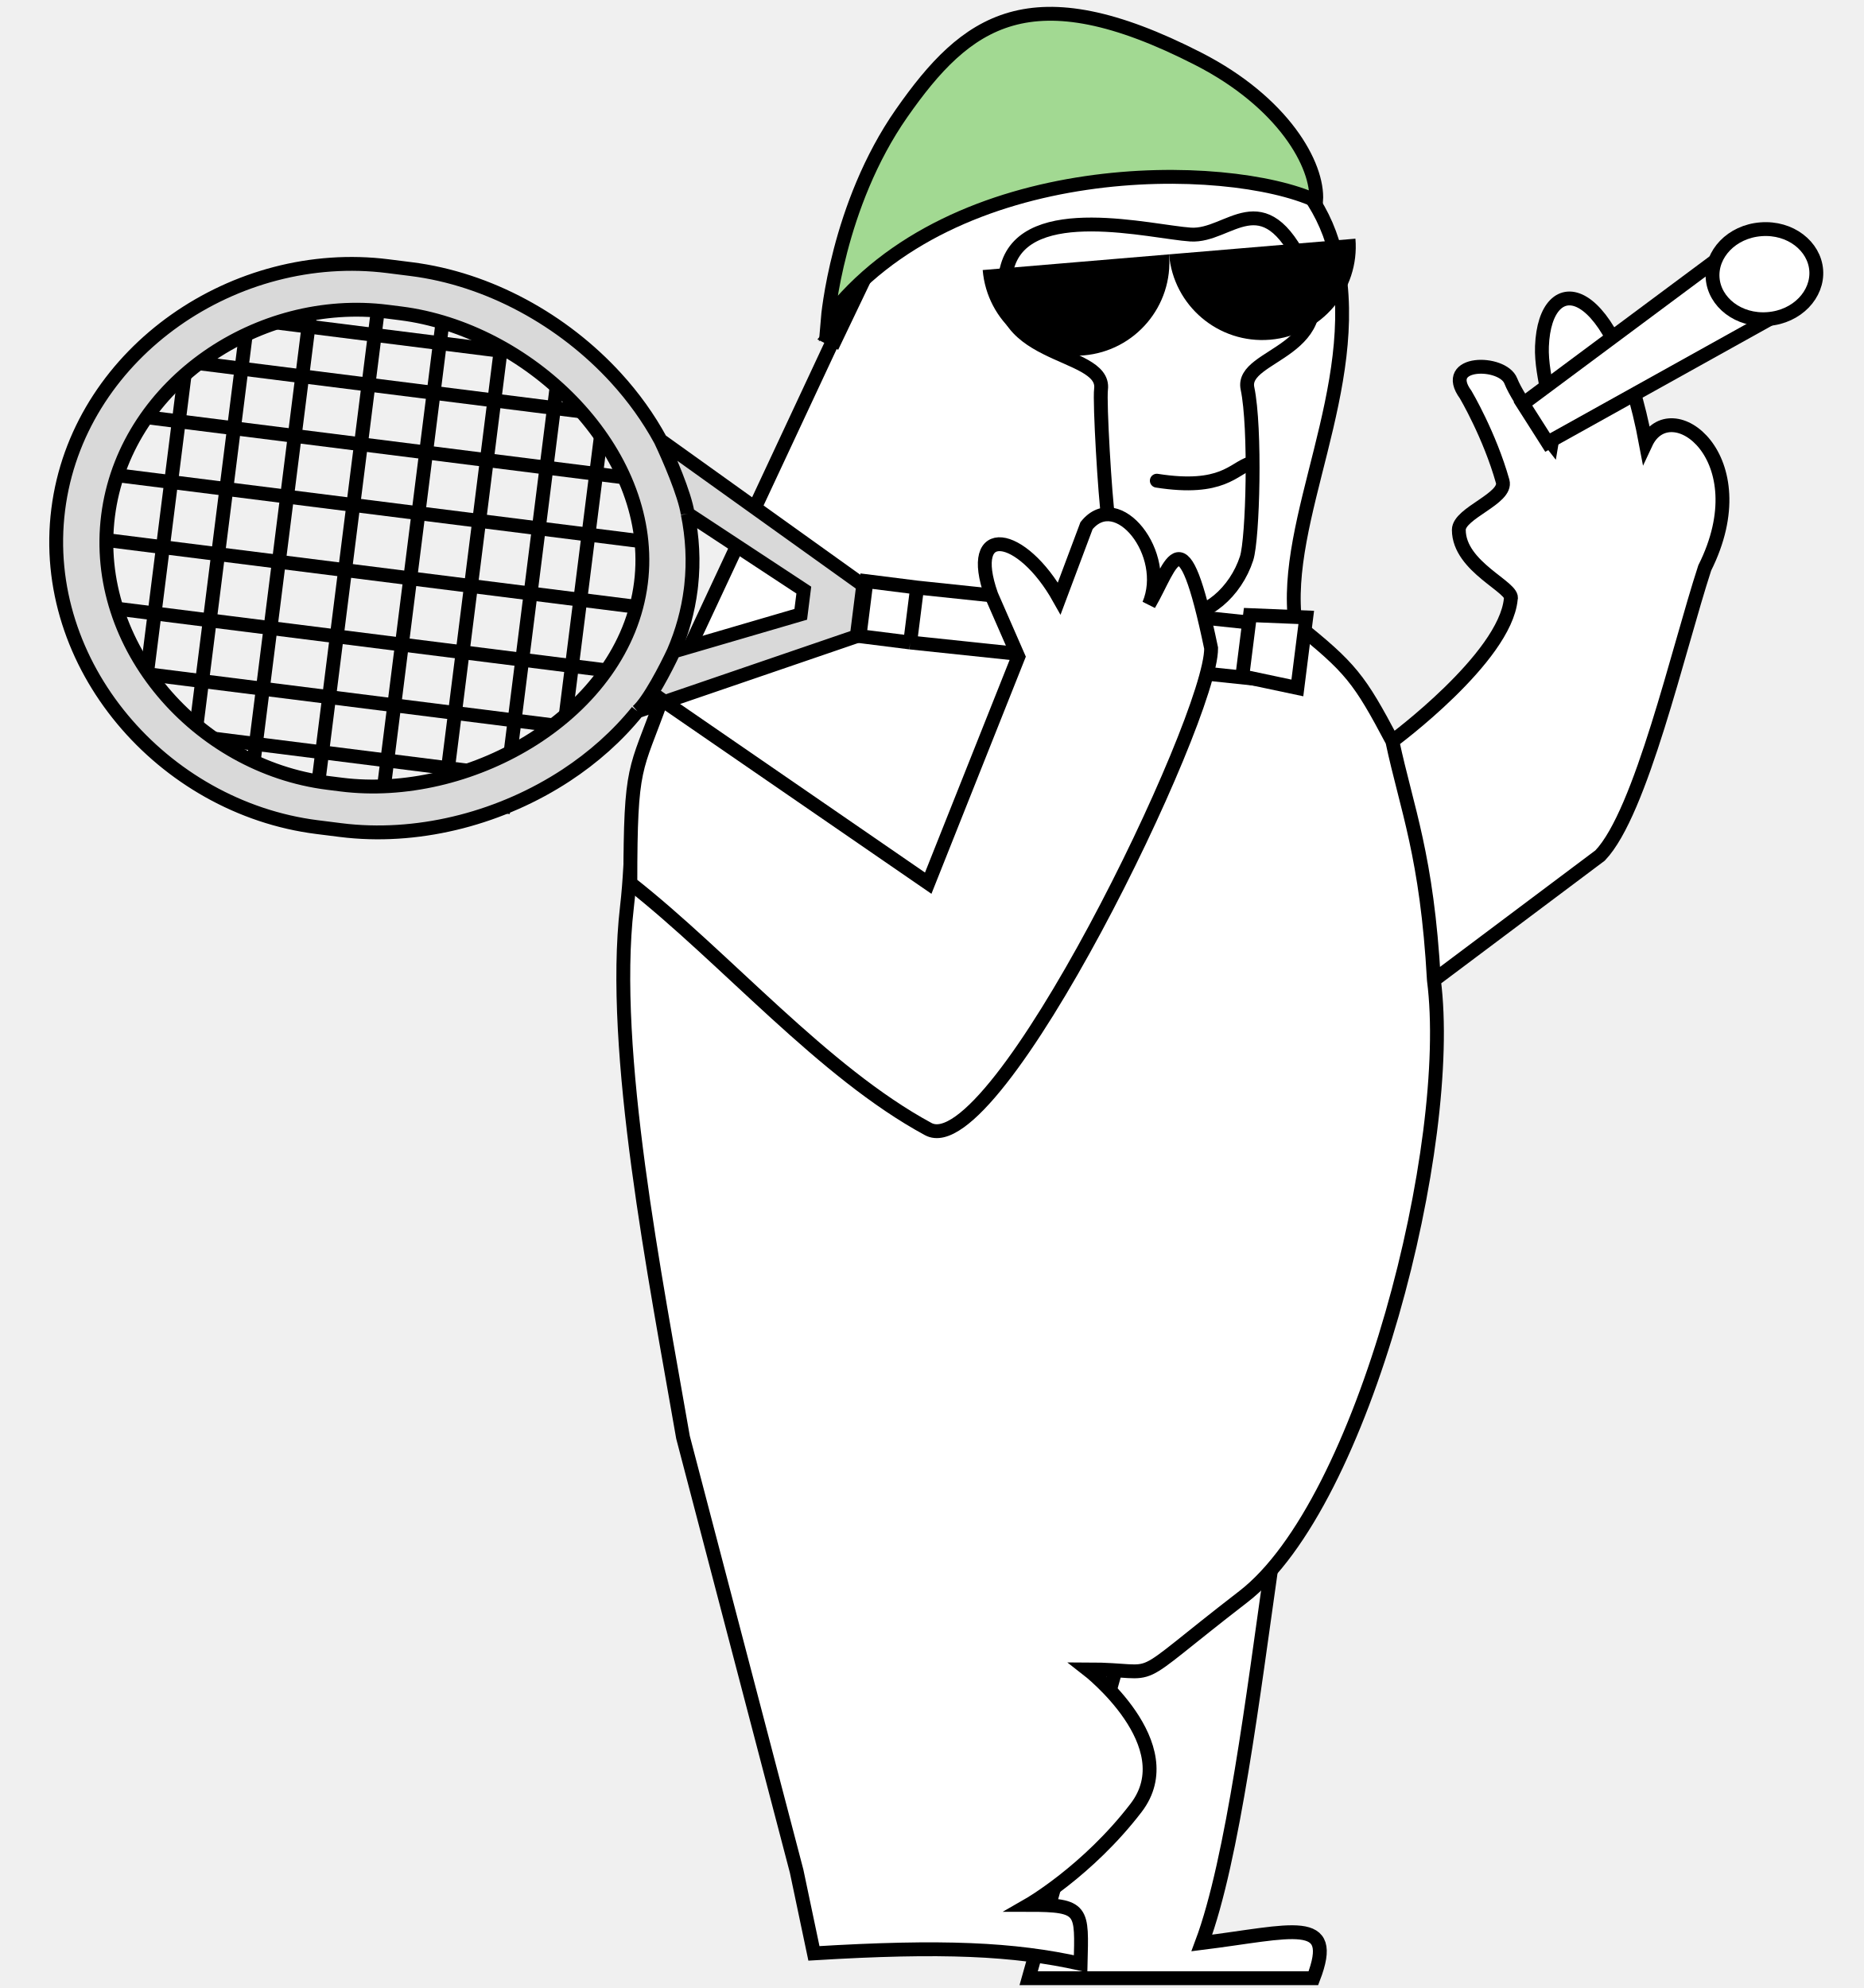
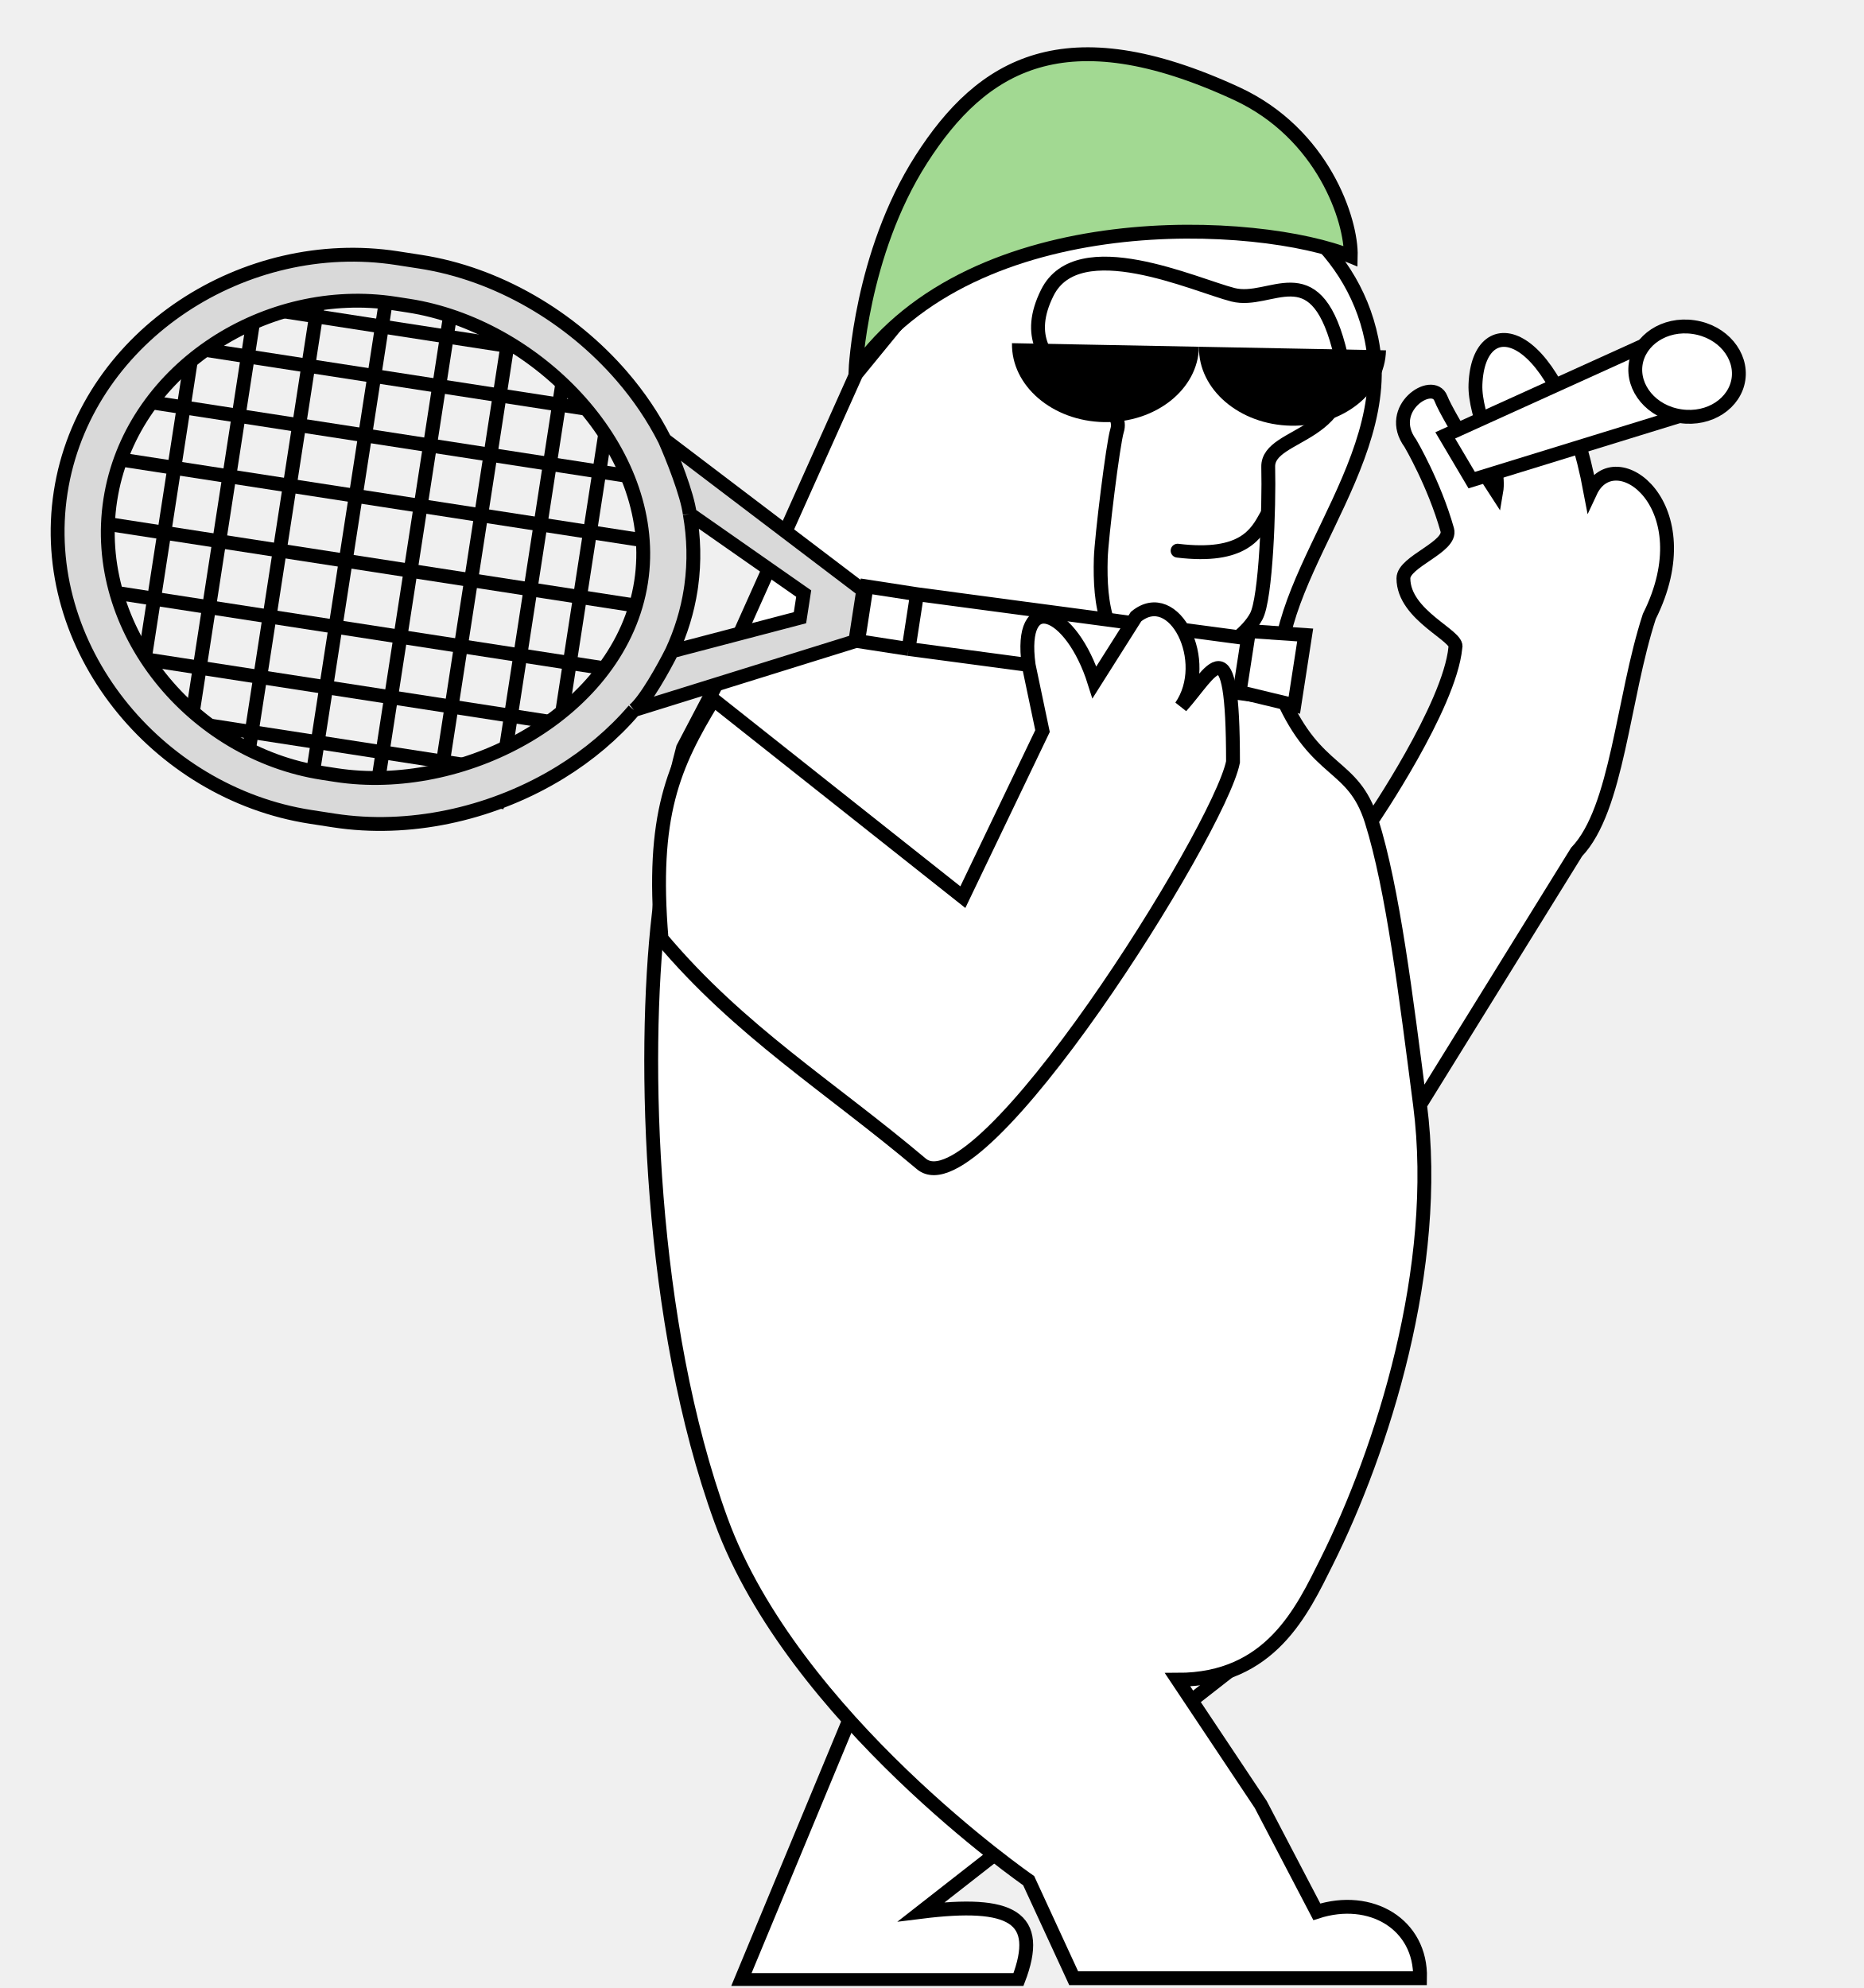
<svg xmlns="http://www.w3.org/2000/svg" width="269" height="287" viewBox="0 0 269 287" fill="none">
-   <g clip-path="url(#clip0_355_2633)">
-     <path d="M189.6 285.59C193.119 276.452 186.5 278.88 173.5 280.5C178 268.5 181 244 183.5 226.5L161.5 239.5L148.5 285.59L189.6 285.59Z" fill="white" stroke="black" stroke-width="2" stroke-linecap="round" />
-     <path d="M90.501 131C88.087 151.748 94.615 184.507 98.6 207.5L115 270.125L117.5 282C136.046 280.868 146.373 281.357 156 283.5C156.182 275.723 156.5 275 148.5 275C148.5 275 157 270.125 164 261C171 251.874 157 241 157 241C168.446 241.008 162.001 244 179.501 230.5C197.001 217 210.041 164.952 207.001 141.5L231 123.5C236.922 117.303 242.238 93.838 246.1 81.991C254.1 65.991 241.099 56.491 237.6 63.991C233.099 39.991 223.041 38.622 222.6 49.991C222.418 54.672 224.729 59.762 224 63.991C224 63.991 219.274 57.981 218.1 54.991C216.926 52 207.927 51.991 211.6 56.991C211.6 56.991 215.054 62.836 216.926 69.491C217.623 71.965 210.6 74.051 210.6 76.491C210.6 81.899 218.724 84.827 218.1 86.491C217.273 94.991 201 107 201 107C196.227 98 195.045 96.422 187 90C185 75 196.777 56.003 193.001 37.5C187.234 9.242 138.768 7.252 129.571 30.028L121.5 46.5L98.6 95.5L93.501 107C90.672 117.54 91.468 122.686 90.501 131Z" fill="white" />
-     <path d="M201 107C196.227 98 195.045 96.422 187 90C185 75 196.777 56.003 193.001 37.5C187.234 9.242 138.768 7.252 129.571 30.028L121.5 46.5L98.6 95.5L93.501 107C90.672 117.54 91.468 122.686 90.501 131C88.087 151.748 94.615 184.507 98.6 207.5L115 270.125L117.5 282C136.046 280.868 146.373 281.357 156 283.5C156.182 275.723 156.5 275 148.5 275C148.5 275 157 270.125 164 261C171 251.874 157 241 157 241C168.446 241.008 162.001 244 179.501 230.5C197.001 217 210.041 164.952 207.001 141.5M201 107C203.084 116.798 206.001 123.5 207.001 141.5M201 107C201 107 217.273 94.991 218.1 86.491C218.724 84.827 210.6 81.899 210.6 76.491C210.6 74.051 217.623 71.965 216.926 69.491C215.054 62.836 211.6 56.991 211.6 56.991C207.927 51.991 216.926 52 218.1 54.991C219.274 57.981 224 63.991 224 63.991C224.729 59.762 222.418 54.672 222.6 49.991C223.041 38.622 233.099 39.991 237.6 63.991C241.099 56.491 254.1 65.991 246.1 81.991C242.238 93.838 236.922 117.303 231 123.5L207.001 141.5" stroke="black" stroke-width="2" stroke-linecap="round" />
-     <path d="M179.961 80.603C180.871 77.784 181.289 61.779 180.089 56.066C179.013 50.943 194.159 50.957 188.219 38.464C182.279 25.971 177.491 34.226 171.879 33.862C166.266 33.499 148.197 28.83 145.44 38.434C141.53 52.05 159.673 50.3 158.949 56.169C158.711 58.096 159.528 71.84 159.981 74.766C160.977 81.197 163.068 87.936 170.012 88.761C174.033 89.239 178.389 85.474 179.961 80.603Z" stroke="black" stroke-width="2" stroke-linecap="round" />
-     <path d="M180.5 66.895C178.081 67.621 176.5 70.895 167 69.395" stroke="black" stroke-width="2" stroke-linecap="round" />
-     <path d="M130.174 16.326C139.496 2.997 148.696 -3.942 173 8.5C185.254 14.773 190.343 23.831 190 29C177.263 23.137 137.639 22.314 119.5 46C119.5 46 120.852 29.655 130.174 16.326Z" fill="#A2D992" stroke="black" stroke-width="2" />
-     <path d="M168.768 36.722C169.393 44.151 163.877 50.681 156.448 51.306C149.018 51.931 142.488 46.415 141.863 38.986C141.863 38.986 147.886 38.479 155.316 37.854C162.745 37.229 168.768 36.722 168.768 36.722Z" fill="black" />
-     <path d="M195.673 34.458C196.299 41.887 190.783 48.417 183.353 49.042C175.923 49.667 169.394 44.151 168.769 36.722C168.769 36.722 174.791 36.215 182.221 35.59C189.651 34.965 195.673 34.458 195.673 34.458Z" fill="black" />
-     <path d="M257.354 45.003L223.414 63.891L219.856 58.299L251.908 34.453L257.354 45.003Z" fill="white" stroke="black" stroke-width="2" />
-     <path d="M17.373 87.933L87.027 96.709" stroke="black" stroke-width="2" />
-     <path d="M15.709 78.008L91.579 87.567" stroke="black" stroke-width="2" />
-     <path d="M16.894 68.604L92.764 78.163" stroke="black" stroke-width="2" />
-     <path d="M17.998 59.837L93.868 69.397" stroke="black" stroke-width="2" />
-     <path d="M19.083 51.23L92.563 60.488" stroke="black" stroke-width="2" />
-     <path d="M30.666 45.403L85.816 52.351" stroke="black" stroke-width="2" />
-     <path d="M13.399 96.338L89.27 105.897" stroke="black" stroke-width="2" />
-     <path d="M22.118 105.532L77.108 112.461" stroke="black" stroke-width="2" />
-     <path d="M45.155 42.209L36.379 111.863" stroke="black" stroke-width="2" />
-     <path d="M55.08 40.544L45.521 116.415" stroke="black" stroke-width="2" />
-     <path d="M64.484 41.73L54.925 117.6" stroke="black" stroke-width="2" />
-     <path d="M73.251 42.834L63.692 118.704" stroke="black" stroke-width="2" />
-     <path d="M81.319 48.193L72.6 117.398" stroke="black" stroke-width="2" />
-     <path d="M87.686 55.502L80.737 110.651" stroke="black" stroke-width="2" />
-     <path d="M36.237 42.304L27.478 111.823" stroke="black" stroke-width="2" />
-     <path d="M27.556 46.954L20.627 101.944" stroke="black" stroke-width="2" />
-     <path d="M124.083 91.834L125.083 83.901L132.393 84.822L182.283 90.073L181.283 98.006L131.394 92.755L124.083 91.834Z" fill="white" />
-     <path d="M131.394 92.755L181.283 98.006L182.283 90.073L132.393 84.822M131.394 92.755L124.083 91.834L125.083 83.901L132.393 84.822M131.394 92.755L132.393 84.822" stroke="black" stroke-width="2" />
-     <path d="M179.34 97.632L180.453 88.802L188.573 89.134L187.29 99.316L179.34 97.632Z" fill="white" stroke="black" stroke-width="2" />
-     <path fill-rule="evenodd" clip-rule="evenodd" d="M8.551 72.517C11.932 50.659 34.032 35.659 55.982 38.425L59.368 38.852C70.531 40.258 81.302 46.206 88.935 54.57C91.445 57.321 93.622 60.344 95.365 63.561L124.609 84.501L123.683 91.847L92.015 102.688C89.139 106.255 85.625 109.371 81.707 111.94C72.533 117.955 61.071 121.043 50.215 119.952L49.166 119.833L45.778 119.407C23.48 116.597 5.579 95.988 8.404 73.564L8.551 72.517ZM99.278 74.161C99.968 77.536 100.167 81.017 99.781 84.541L99.719 85.069C99.322 88.219 98.478 91.222 97.263 94.051L115.599 88.687L116.04 85.189L115.78 85.018L99.278 74.161ZM15.598 74.47C13.231 93.256 28.525 110.654 47.311 113.021L49.265 113.267L50.148 113.367C59.294 114.287 69.136 111.707 77.052 106.647C85.223 101.423 91.343 93.555 92.526 84.162L92.623 83.283C93.459 74.201 89.526 65.408 83.112 58.542C76.699 51.677 67.805 46.736 58.717 45.358L57.836 45.236L55.883 44.99C37.39 42.66 18.562 55.28 15.721 73.594L15.598 74.47Z" fill="#D9D9D9" />
-     <path d="M95.365 63.561C93.622 60.344 91.445 57.321 88.935 54.57C81.302 46.206 70.531 40.258 59.368 38.852L55.982 38.425C34.032 35.659 11.932 50.659 8.551 72.517L8.404 73.564C5.579 95.988 23.48 116.597 45.778 119.407L49.166 119.833L50.215 119.952C61.071 121.043 72.533 117.955 81.707 111.94C85.625 109.371 89.139 106.255 92.015 102.688M95.365 63.561L124.609 84.501L123.683 91.847L92.015 102.688M95.365 63.561C96.49 65.911 98.848 71.322 99.278 74.161M92.015 102.688C93.65 101.289 96.195 96.347 97.263 94.051M99.278 74.161C99.968 77.536 100.167 81.017 99.781 84.541L99.719 85.069C99.322 88.219 98.478 91.222 97.263 94.051M99.278 74.161L115.78 85.018L116.04 85.189L115.599 88.687L97.263 94.051M15.598 74.47C13.231 93.256 28.525 110.654 47.311 113.021L49.265 113.267L50.148 113.367C59.294 114.287 69.136 111.707 77.052 106.647C85.223 101.423 91.343 93.555 92.526 84.162L92.623 83.283C93.459 74.201 89.526 65.408 83.112 58.542C76.699 51.677 67.805 46.736 58.717 45.358L57.836 45.236L55.883 44.99C37.39 42.66 18.562 55.28 15.721 73.594L15.598 74.47Z" stroke="black" stroke-width="2" />
-     <path d="M174.84 93.572C174.922 103.77 143.732 168.265 134 163C118.826 154.79 104.791 138.336 91.001 127.5C91 110 91.739 111.538 95.5 101L134 127.5L147.008 94.816L143.108 85.899C139.394 75.419 147.481 76.692 152.916 86.392L156.855 75.886C161.322 70.359 168.946 79.989 165.866 87.27C169.252 81.457 170.66 73.503 174.84 93.572Z" fill="white" stroke="black" stroke-width="2" />
-     <path d="M254.217 33.098C258.468 32.771 261.926 35.538 262.193 39.004C262.459 42.47 259.464 45.733 255.213 46.06C250.962 46.387 247.503 43.62 247.237 40.154C246.971 36.688 249.966 33.425 254.217 33.098Z" fill="white" stroke="black" stroke-width="2" />
-     <path d="M121 50.5L118 49L126.5 39L121 50.5Z" fill="black" />
+   <g clip-path="url(#clip0_355_2498)">
+     <path d="M147 285.852C150.519 276.714 146.001 274.381 133 276L176.5 242L127.501 236.5L107 285.852L147 285.852Z" fill="white" stroke="black" stroke-width="2" stroke-linecap="round" />
+     <path d="M95.1 131.991C92.686 152.739 93.701 191 104.101 219.5C114.5 248 148.5 271.5 148.5 271.5L155 285.59L205 285.59C205.182 277.813 197.91 273.468 190.101 276L182 260.5L170 242.5C183.454 242.509 188 232.5 191.5 225.5C199.515 209.47 208.041 182.952 205 159.5L227.6 123C233.522 116.804 234.238 100.838 238.1 88.991C246.101 72.991 233.1 63.491 229.6 70.991C225.1 46.991 213.441 44.131 213 55.5C212.819 60.181 216.73 66.762 216 70.991C216 70.991 209.174 60.491 208 57.5C206.826 54.509 199.928 58.991 203.6 63.991C203.6 63.991 207.054 69.836 208.927 76.491C209.623 78.965 202.6 81.052 202.6 83.491C202.6 88.899 210.724 91.827 210.101 93.491C209.273 101.991 198 118.5 198 118.5C195.325 110 190.101 112 185.055 100.569C181.78 84.715 201.777 67.503 198 49C192.233 20.742 146.698 14.225 137.501 37L123.6 53.991L104.101 97.491L98.6 107.991C95.772 118.531 96.067 123.677 95.1 131.991Z" fill="white" />
+     <path d="M198 118.5C195.325 110 190.101 112 185.055 100.569C181.78 84.715 201.777 67.503 198 49C192.233 20.742 146.698 14.225 137.501 37L123.6 53.991L104.101 97.491L98.6 107.991C95.772 118.531 96.067 123.677 95.1 131.991C92.686 152.739 93.701 191 104.101 219.5C114.5 248 148.5 271.5 148.5 271.5L155 285.59L205 285.59C205.182 277.813 197.91 273.468 190.101 276L182 260.5L170 242.5C183.454 242.509 188 232.5 191.5 225.5C199.515 209.47 208.041 182.952 205 159.5M198 118.5C201.084 128.298 202.988 143.98 205 159.5M198 118.5C198 118.5 209.273 101.991 210.101 93.491C210.724 91.827 202.6 88.899 202.6 83.491C202.6 81.052 209.623 78.965 208.927 76.491C207.054 69.836 203.6 63.991 203.6 63.991C199.928 58.991 206.826 54.509 208 57.5C209.174 60.491 216 70.991 216 70.991C216.73 66.762 212.819 60.181 213 55.5C213.441 44.131 225.1 46.991 229.6 70.991C233.1 63.491 246.101 72.991 238.1 88.991C234.238 100.838 233.522 116.804 227.6 123L205 159.5" stroke="black" stroke-width="2" stroke-linecap="round" />
+     <path d="M181.358 88.985C182.764 86.377 183.229 73.244 183.083 67.409C182.952 62.175 196.834 63.406 193.255 50.044C189.675 36.682 183.472 43.933 178.018 42.559C172.564 41.185 155.64 33.322 151.188 42.267C144.877 54.951 163.038 56.514 161.262 62.156C160.68 64.008 158.994 77.672 158.91 80.632C158.724 87.137 159.561 94.144 166.24 96.213C170.108 97.41 178.93 93.49 181.358 88.985Z" stroke="black" stroke-width="2" stroke-linecap="round" />
+     <path d="M182.836 74.422C181.427 76.975 179.548 80.657 170 79.5" stroke="black" stroke-width="2" stroke-linecap="round" />
+     <path d="M133 23C141.77 9.302 153.709 2.06 178.5 13.5C191 19.268 195.132 31.821 195 37C182.034 31.661 140.657 29.12 123.499 53.525C123.499 53.525 124.229 36.698 133 23Z" fill="#A2D992" stroke="black" stroke-width="2" />
+     <path d="M173.087 50.059C172.969 56.211 166.83 61.082 159.376 60.939C151.921 60.797 145.974 55.694 146.092 49.542C146.092 49.542 152.135 49.658 159.589 49.801C167.044 49.944 173.087 50.059 173.087 50.059Z" fill="black" />
+     <path d="M200.082 50.577C199.964 56.728 193.825 61.6 186.371 61.457C178.917 61.314 172.969 56.211 173.087 50.06C173.087 50.06 179.13 50.175 186.584 50.318C194.039 50.461 200.082 50.577 200.082 50.577Z" fill="black" />
+     <path d="M244.616 59.397L212.459 69.312L208.637 62.853L241.556 47.927L244.616 59.397Z" fill="white" stroke="black" stroke-width="2" />
+     <path d="M17.319 85.671L86.7 96.396" stroke="black" stroke-width="2" />
+     <path d="M15.934 75.703L91.506 87.385" stroke="black" stroke-width="2" />
+     <path d="M17.382 66.336L92.954 78.018" stroke="black" stroke-width="2" />
+     <path d="M18.731 57.603L94.304 69.286" stroke="black" stroke-width="2" />
+     <path d="M20.057 49.03L93.248 60.344" stroke="black" stroke-width="2" />
+     <path d="M31.799 43.53L86.732 52.021" stroke="black" stroke-width="2" />
+     <path d="M13.111 93.961L88.684 105.643" stroke="black" stroke-width="2" />
+     <path d="M21.569 103.396L76.344 111.863" stroke="black" stroke-width="2" />
+     <path d="M46.372 40.743L35.647 110.124" stroke="black" stroke-width="2" />
+     <path d="M56.34 39.358L44.658 114.93" stroke="black" stroke-width="2" />
+     <path d="M65.707 40.806L54.025 116.378" stroke="black" stroke-width="2" />
+     <path d="M74.439 42.156L62.757 117.728" stroke="black" stroke-width="2" />
+     <path d="M82.355 47.739L71.699 116.672" stroke="black" stroke-width="2" />
+     <path d="M88.513 55.223L80.021 110.156" stroke="black" stroke-width="2" />
+     <path d="M37.455 40.589L26.751 109.834" stroke="black" stroke-width="2" />
+     <path d="M28.646 44.993L20.179 99.767" stroke="black" stroke-width="2" />
+     <path d="M123.878 92.561L125.099 84.659L132.381 85.784L182.104 92.432L180.882 100.334L131.16 93.687L123.878 92.561Z" fill="white" />
+     <path d="M131.16 93.687L180.882 100.334L182.104 92.432L132.381 85.784M131.16 93.687L123.878 92.561L125.099 84.659L132.381 85.784M131.16 93.687L132.381 85.784" stroke="black" stroke-width="2" />
+     <path d="M178.951 99.906L180.311 91.111L188.418 91.67L186.851 101.812L178.951 99.906Z" fill="white" stroke="black" stroke-width="2" />
+     <path fill-rule="evenodd" clip-rule="evenodd" d="M8.933 70.013C12.925 48.258 35.437 33.885 57.301 37.264L60.674 37.786C71.793 39.504 82.392 45.752 89.788 54.327C92.221 57.147 94.311 60.23 95.964 63.494L124.609 85.246L123.478 92.563L91.519 102.512C88.543 105.997 84.943 109.013 80.955 111.471C71.616 117.227 60.072 119.993 49.251 118.597L48.206 118.45L44.831 117.928C22.62 114.495 5.304 93.392 8.757 71.055L8.933 70.013ZM99.578 74.2C100.173 77.593 100.275 81.079 99.79 84.59L99.713 85.116C99.228 88.253 98.301 91.232 97.007 94.025L115.486 89.177L116.024 85.693L115.769 85.516L99.578 74.2ZM15.922 72.163C13.03 90.875 27.83 108.695 46.543 111.588L48.488 111.889L49.368 112.014C58.486 113.189 68.395 110.886 76.45 106.05C84.764 101.057 91.103 93.364 92.549 84.008L92.67 83.132C93.76 74.076 90.075 65.177 83.857 58.134C77.638 51.092 68.887 45.904 59.84 44.271L58.964 44.125L57.018 43.824C38.598 40.977 19.424 53.064 16.07 71.291L15.922 72.163Z" fill="#D9D9D9" />
+     <path d="M95.964 63.494C94.311 60.23 92.221 57.147 89.788 54.327C82.392 45.752 71.793 39.504 60.674 37.786L57.301 37.264C35.437 33.885 12.925 48.258 8.933 70.013L8.757 71.055C5.304 93.392 22.62 114.495 44.831 117.928L48.206 118.45L49.251 118.597C60.072 119.993 71.616 117.227 80.955 111.471C84.943 109.013 88.543 105.997 91.519 102.512M95.964 63.494L124.609 85.246L123.478 92.563L91.519 102.512M95.964 63.494C97.023 65.875 99.228 71.35 99.578 74.2M91.519 102.512C93.192 101.159 95.874 96.291 97.007 94.025M99.578 74.2C100.173 77.593 100.275 81.079 99.79 84.59L99.713 85.116C99.228 88.253 98.301 91.232 97.007 94.025M99.578 74.2L115.769 85.516L116.024 85.693L115.486 89.177L97.007 94.025M15.922 72.163C13.03 90.875 27.83 108.695 46.543 111.588L48.488 111.889L49.368 112.014C58.486 113.189 68.395 110.886 76.45 106.05C84.764 101.057 91.103 93.364 92.549 84.008L92.67 83.132C93.76 74.076 90.075 65.177 83.857 58.134C77.638 51.092 68.887 45.904 59.84 44.271L58.964 44.125L57.018 43.824C38.598 40.977 19.424 53.064 16.07 71.291L15.922 72.163Z" stroke="black" stroke-width="2" />
+     <path d="M178 110C176 120 141.454 175.157 133 168.018C119.818 156.886 106.792 148.921 95.501 135.5C94.027 117.717 97.169 110.55 103 101L139 129.518L150.5 105.543L148.5 96.017C147 85 154.657 87.895 158 98.5L164 89.017C169.5 84.517 175 95.5 170.5 102C175 97 178 89.5 178 110Z" fill="white" stroke="black" stroke-width="2" />
+     <path d="M244.492 47.223C248.711 47.841 251.474 51.303 250.97 54.742C250.466 58.181 246.825 60.704 242.606 60.085C238.388 59.467 235.624 56.005 236.129 52.566C236.633 49.127 240.274 46.604 244.492 47.223Z" fill="white" stroke="black" stroke-width="2" />
  </g>
  <defs>
-     <clipPath id="clip0_355_2633">
+     <clipPath id="clip0_355_2498">
      <rect width="269" height="286.7" fill="white" />
    </clipPath>
  </defs>
</svg>
